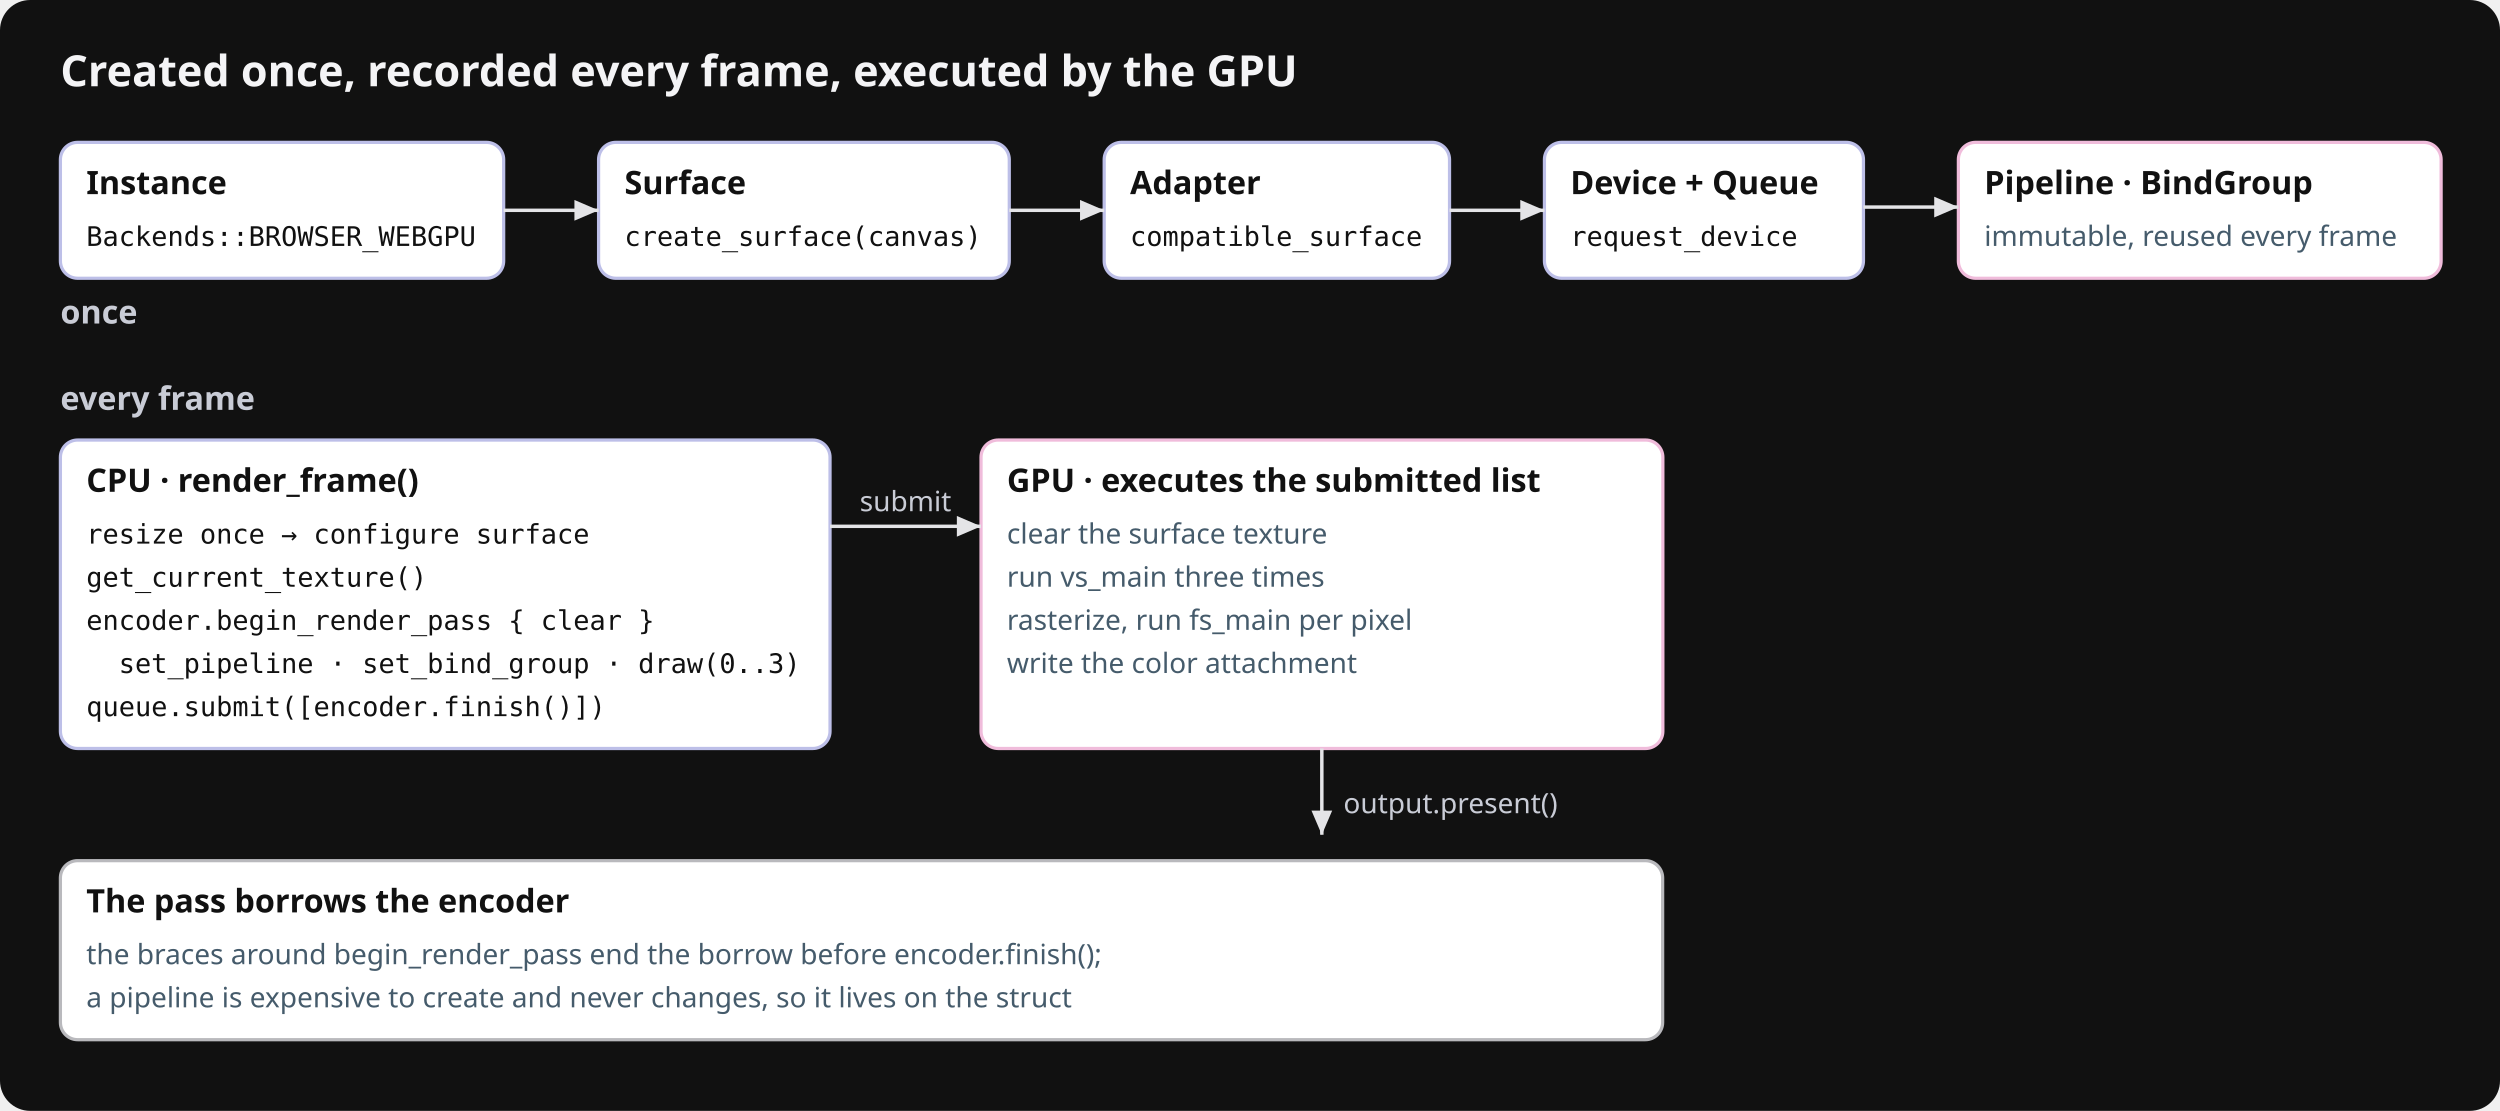
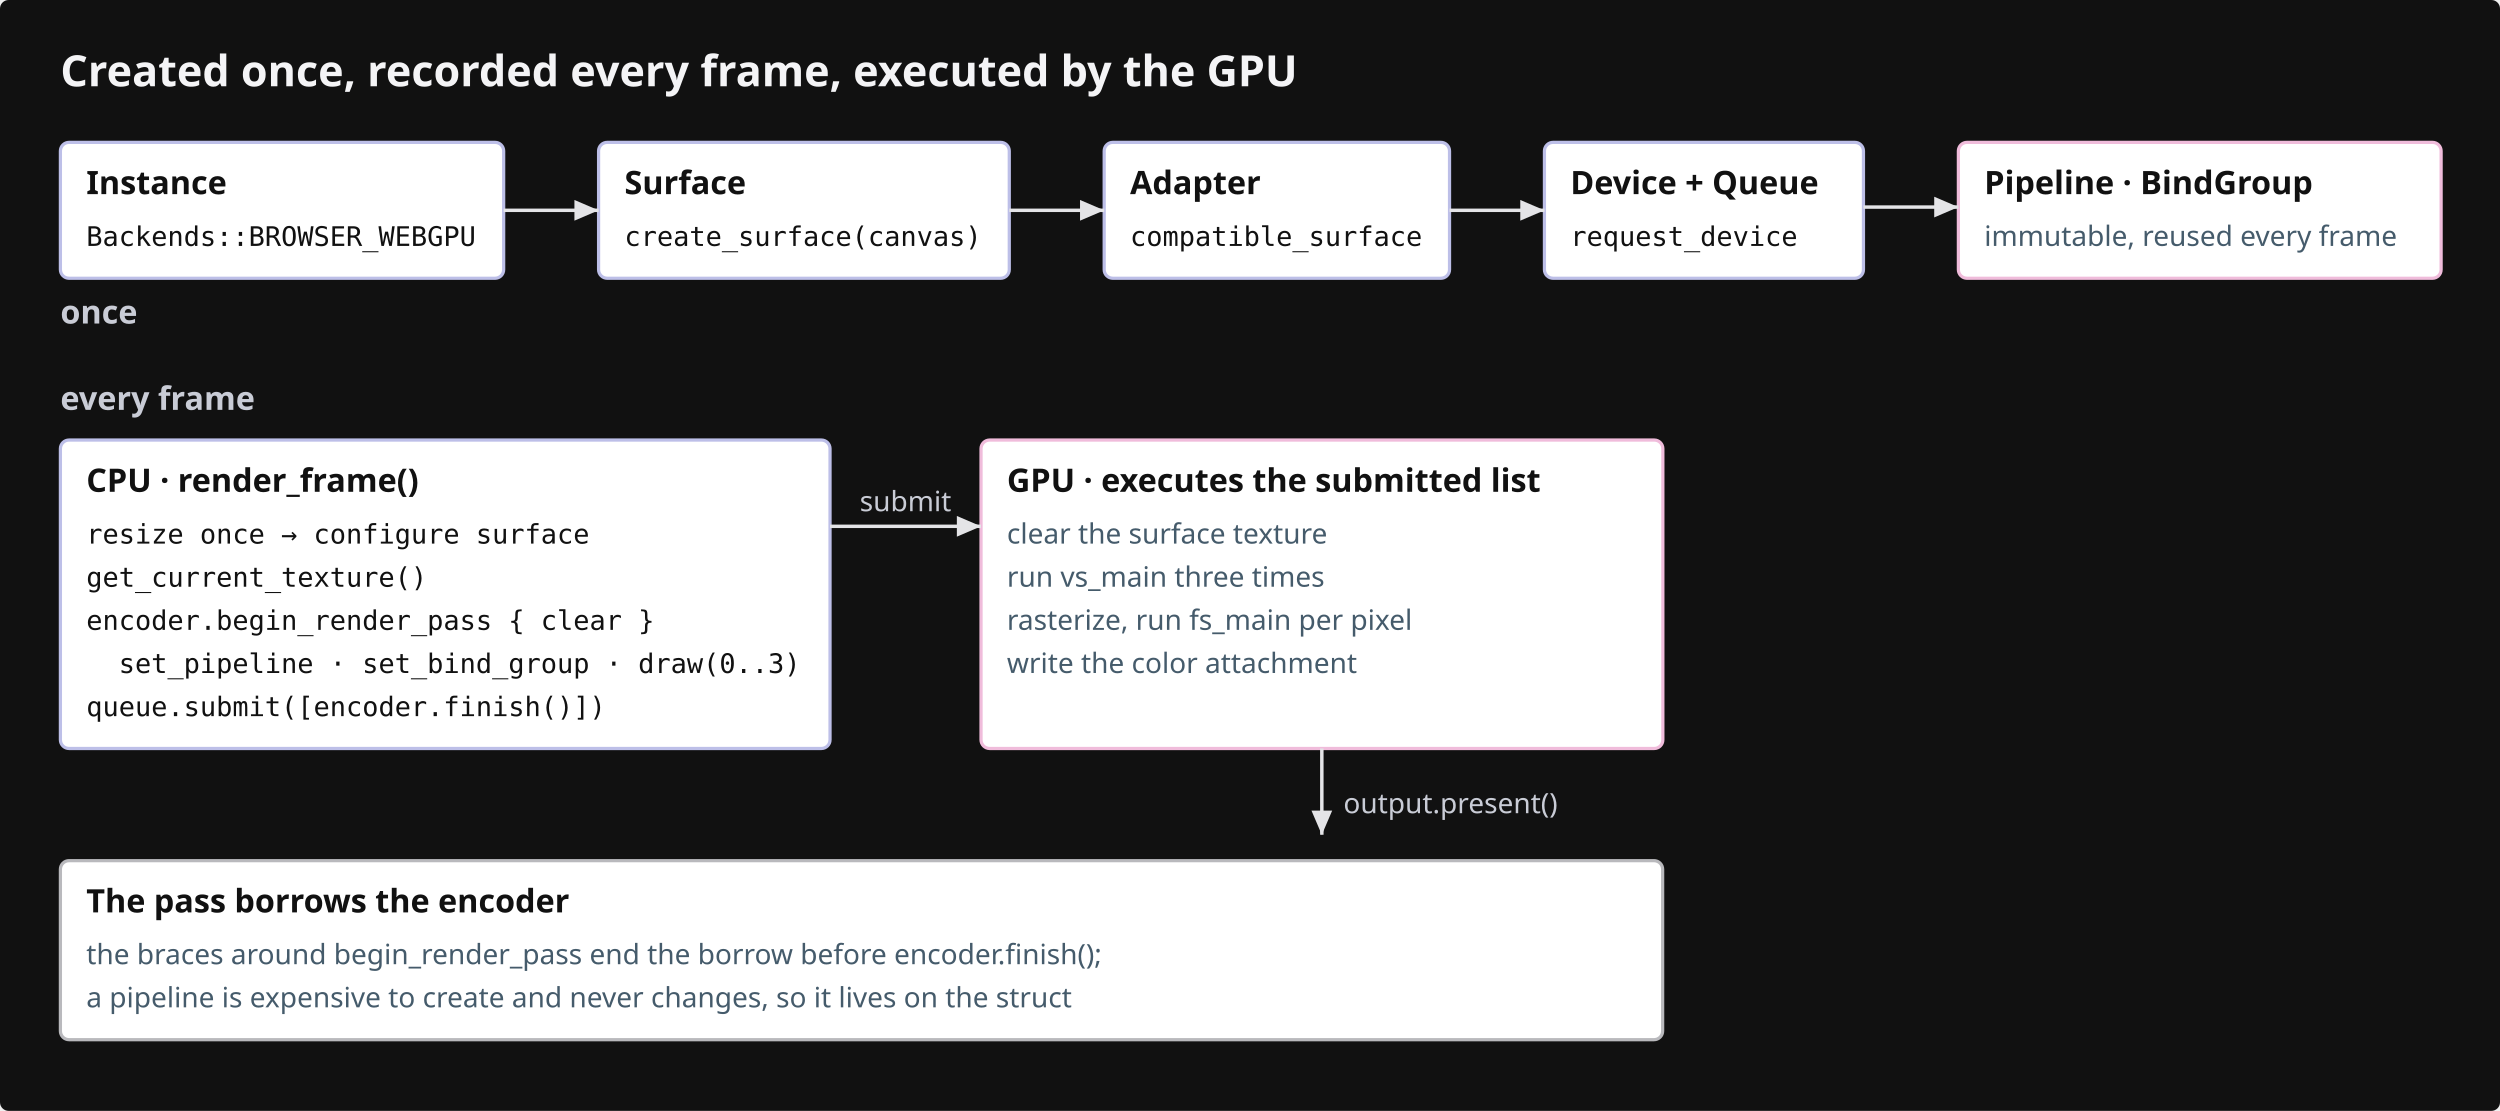
<svg xmlns="http://www.w3.org/2000/svg" viewBox="0 0 1159 515" role="img" aria-labelledby="t d">
  <defs>
    <marker id="a" markerWidth="9" markerHeight="9" refX="7" refY="3" orient="auto">
      <path d="M0,0 L7,3 L0,6" fill="#e4e4e7" />
    </marker>
  </defs>
  <style>text{font-family:system-ui,sans-serif;fill:#f4f4f6;font-size:13px}.h{font-size:20px;font-weight:700}.l{font-size:15px;font-weight:650}.s{font-size:13px;fill:#c9ccd6}.m{font-family:"DejaVu Sans Mono","Liberation Mono",monospace;font-size:12.5px;fill:#f4f4f6}.ar{fill:none;stroke:#e4e4e7;stroke-width:1.6;marker-end:url(#a)}.dash{fill:none;stroke:#e07a26;stroke-width:1.8;stroke-dasharray:7 5}</style>
-   <rect width="100%" height="100%" rx="14" fill="#111111" />
+   <rect width="100%" height="100%" rx="4" fill="#111111" />
  <text class="h" xml:space="preserve" x="28.0" y="40.0" textLength="573.0" lengthAdjust="spacingAndGlyphs">Created once, recorded every frame, executed by the GPU</text>
-   <rect data-box="0" x="28.0" y="66.0" width="205.5" height="63.0" rx="8" fill="#ffffff" stroke="#bdbfe8" stroke-width="1.5" />
+   <rect data-box="0" x="28.0" y="66.0" width="205.5" height="63.0" rx="4" fill="#ffffff" stroke="#bdbfe8" stroke-width="1.5" />
  <text class="l" xml:space="preserve" x="40.0" y="90.0" style="fill:#111111" data-box="0" textLength="65.1" lengthAdjust="spacingAndGlyphs">Instance</text>
  <text class="m" xml:space="preserve" x="40.0" y="114.0" style="fill:#111111" data-box="0" textLength="180.6" lengthAdjust="spacingAndGlyphs">Backends::BROWSER_WEBGPU</text>
-   <rect data-box="1" x="277.5" y="66.0" width="190.4" height="63.0" rx="8" fill="#ffffff" stroke="#bdbfe8" stroke-width="1.5" />
+   <rect data-box="1" x="277.5" y="66.0" width="190.4" height="63.0" rx="4" fill="#ffffff" stroke="#bdbfe8" stroke-width="1.5" />
  <text class="l" xml:space="preserve" x="289.5" y="90.0" style="fill:#111111" data-box="1" textLength="56.3" lengthAdjust="spacingAndGlyphs">Surface</text>
  <text class="m" xml:space="preserve" x="289.5" y="114.0" style="fill:#111111" data-box="1" textLength="165.5" lengthAdjust="spacingAndGlyphs">create_surface(canvas)</text>
-   <rect data-box="2" x="511.9" y="66.0" width="160.1" height="63.0" rx="8" fill="#ffffff" stroke="#bdbfe8" stroke-width="1.5" />
+   <rect data-box="2" x="511.9" y="66.0" width="160.1" height="63.0" rx="4" fill="#ffffff" stroke="#bdbfe8" stroke-width="1.5" />
  <text class="l" xml:space="preserve" x="523.9" y="90.0" style="fill:#111111" data-box="2" textLength="60.5" lengthAdjust="spacingAndGlyphs">Adapter</text>
  <text class="m" xml:space="preserve" x="523.9" y="114.0" style="fill:#111111" data-box="2" textLength="135.4" lengthAdjust="spacingAndGlyphs">compatible_surface</text>
-   <rect data-box="3" x="716.0" y="66.0" width="147.9" height="63.0" rx="8" fill="#ffffff" stroke="#bdbfe8" stroke-width="1.5" />
+   <rect data-box="3" x="716.0" y="66.0" width="147.9" height="63.0" rx="4" fill="#ffffff" stroke="#bdbfe8" stroke-width="1.5" />
  <text class="l" xml:space="preserve" x="728.0" y="90.0" style="fill:#111111" data-box="3" textLength="115.0" lengthAdjust="spacingAndGlyphs">Device + Queue</text>
  <text class="m" xml:space="preserve" x="728.0" y="114.0" style="fill:#111111" data-box="3" textLength="105.3" lengthAdjust="spacingAndGlyphs">request_device</text>
  <path class="ar" d="M233.5,97.5 L277.5,97.5" />
  <path class="ar" d="M467.9,97.5 L511.9,97.5" />
  <path class="ar" d="M672.0,97.5 L716.0,97.5" />
-   <rect data-box="4" x="907.9" y="66.0" width="223.8" height="63.0" rx="8" fill="#ffffff" stroke="#f0bcdb" stroke-width="1.5" />
+   <rect data-box="4" x="907.9" y="66.0" width="223.8" height="63.0" rx="4" fill="#ffffff" stroke="#f0bcdb" stroke-width="1.5" />
  <text class="l" xml:space="preserve" x="919.9" y="90.0" style="fill:#111111" data-box="4" textLength="152.2" lengthAdjust="spacingAndGlyphs">Pipeline · BindGroup</text>
  <text class="s" xml:space="preserve" x="919.9" y="114.0" style="fill:#455b6b" data-box="4" textLength="191.1" lengthAdjust="spacingAndGlyphs">immutable, reused every frame</text>
  <path class="ar" d="M863.9,96.0 L907.9,96.0" />
  <text class="l" xml:space="preserve" x="28.0" y="150.0" style="fill:#c9ccd6" textLength="35.7" lengthAdjust="spacingAndGlyphs">once</text>
  <text class="l" xml:space="preserve" x="28.0" y="190.0" style="fill:#c9ccd6" textLength="90.1" lengthAdjust="spacingAndGlyphs">every frame</text>
-   <rect data-box="5" x="28.0" y="204.0" width="356.8" height="143.0" rx="8" fill="#ffffff" stroke="#bdbfe8" stroke-width="1.5" />
+   <rect data-box="5" x="28.0" y="204.0" width="356.8" height="143.0" rx="4" fill="#ffffff" stroke="#bdbfe8" stroke-width="1.5" />
  <text class="l" xml:space="preserve" x="40.0" y="228.0" style="fill:#111111" data-box="5" textLength="154.0" lengthAdjust="spacingAndGlyphs">CPU · render_frame()</text>
  <text class="m" xml:space="preserve" x="40.0" y="252.0" style="fill:#111111" data-box="5" textLength="233.2" lengthAdjust="spacingAndGlyphs">resize once → configure surface</text>
  <text class="m" xml:space="preserve" x="40.0" y="272.0" style="fill:#111111" data-box="5" textLength="158.0" lengthAdjust="spacingAndGlyphs">get_current_texture()</text>
  <text class="m" xml:space="preserve" x="40.0" y="292.0" style="fill:#111111" data-box="5" textLength="263.3" lengthAdjust="spacingAndGlyphs">encoder.begin_render_pass { clear }</text>
  <text class="m" xml:space="preserve" x="40.0" y="312.0" style="fill:#111111" data-box="5" textLength="331.0" lengthAdjust="spacingAndGlyphs">  set_pipeline · set_bind_group · draw(0..3)</text>
  <text class="m" xml:space="preserve" x="40.0" y="332.0" style="fill:#111111" data-box="5" textLength="240.7" lengthAdjust="spacingAndGlyphs">queue.submit([encoder.finish()])</text>
-   <rect data-box="6" x="454.8" y="204.0" width="316.1" height="143.0" rx="8" fill="#ffffff" stroke="#f0bcdb" stroke-width="1.5" />
+   <rect data-box="6" x="454.8" y="204.0" width="316.1" height="143.0" rx="4" fill="#ffffff" stroke="#f0bcdb" stroke-width="1.5" />
  <text class="l" xml:space="preserve" x="466.8" y="228.0" style="fill:#111111" data-box="6" textLength="247.2" lengthAdjust="spacingAndGlyphs">GPU · executes the submitted list</text>
  <text class="s" xml:space="preserve" x="466.8" y="252.0" style="fill:#455b6b" data-box="6" textLength="148.3" lengthAdjust="spacingAndGlyphs">clear the surface texture</text>
  <text class="s" xml:space="preserve" x="466.8" y="272.0" style="fill:#455b6b" data-box="6" textLength="147.0" lengthAdjust="spacingAndGlyphs">run vs_main three times</text>
  <text class="s" xml:space="preserve" x="466.8" y="292.0" style="fill:#455b6b" data-box="6" textLength="187.6" lengthAdjust="spacingAndGlyphs">rasterize, run fs_main per pixel</text>
  <text class="s" xml:space="preserve" x="466.8" y="312.0" style="fill:#455b6b" data-box="6" textLength="162.1" lengthAdjust="spacingAndGlyphs">write the color attachment</text>
  <path class="ar" d="M384.8,244.0 L454.8,244.0" />
  <text class="s" xml:space="preserve" x="419.8" y="237.0" text-anchor="middle" textLength="42.4" lengthAdjust="spacingAndGlyphs">submit</text>
  <path class="ar" d="M612.8,347.0 L612.8,387.0" />
  <text class="s" xml:space="preserve" x="622.8" y="377.0" textLength="99.2" lengthAdjust="spacingAndGlyphs">output.present()</text>
-   <rect data-box="7" x="28.0" y="399.0" width="742.8" height="83.0" rx="8" fill="#ffffff" stroke="#b9b9bd" stroke-width="1.5" />
+   <rect data-box="7" x="28.0" y="399.0" width="742.8" height="83.0" rx="4" fill="#ffffff" stroke="#b9b9bd" stroke-width="1.5" />
  <text class="l" xml:space="preserve" x="40.0" y="423.0" style="fill:#111111" data-box="7" textLength="223.8" lengthAdjust="spacingAndGlyphs">The pass borrows the encoder</text>
  <text class="s" xml:space="preserve" x="40.0" y="447.0" style="fill:#455b6b" data-box="7" textLength="470.0" lengthAdjust="spacingAndGlyphs">the braces around begin_render_pass end the borrow before encoder.finish();</text>
  <text class="s" xml:space="preserve" x="40.0" y="467.0" style="fill:#455b6b" data-box="7" textLength="456.2" lengthAdjust="spacingAndGlyphs">a pipeline is expensive to create and never changes, so it lives on the struct</text>
</svg>
